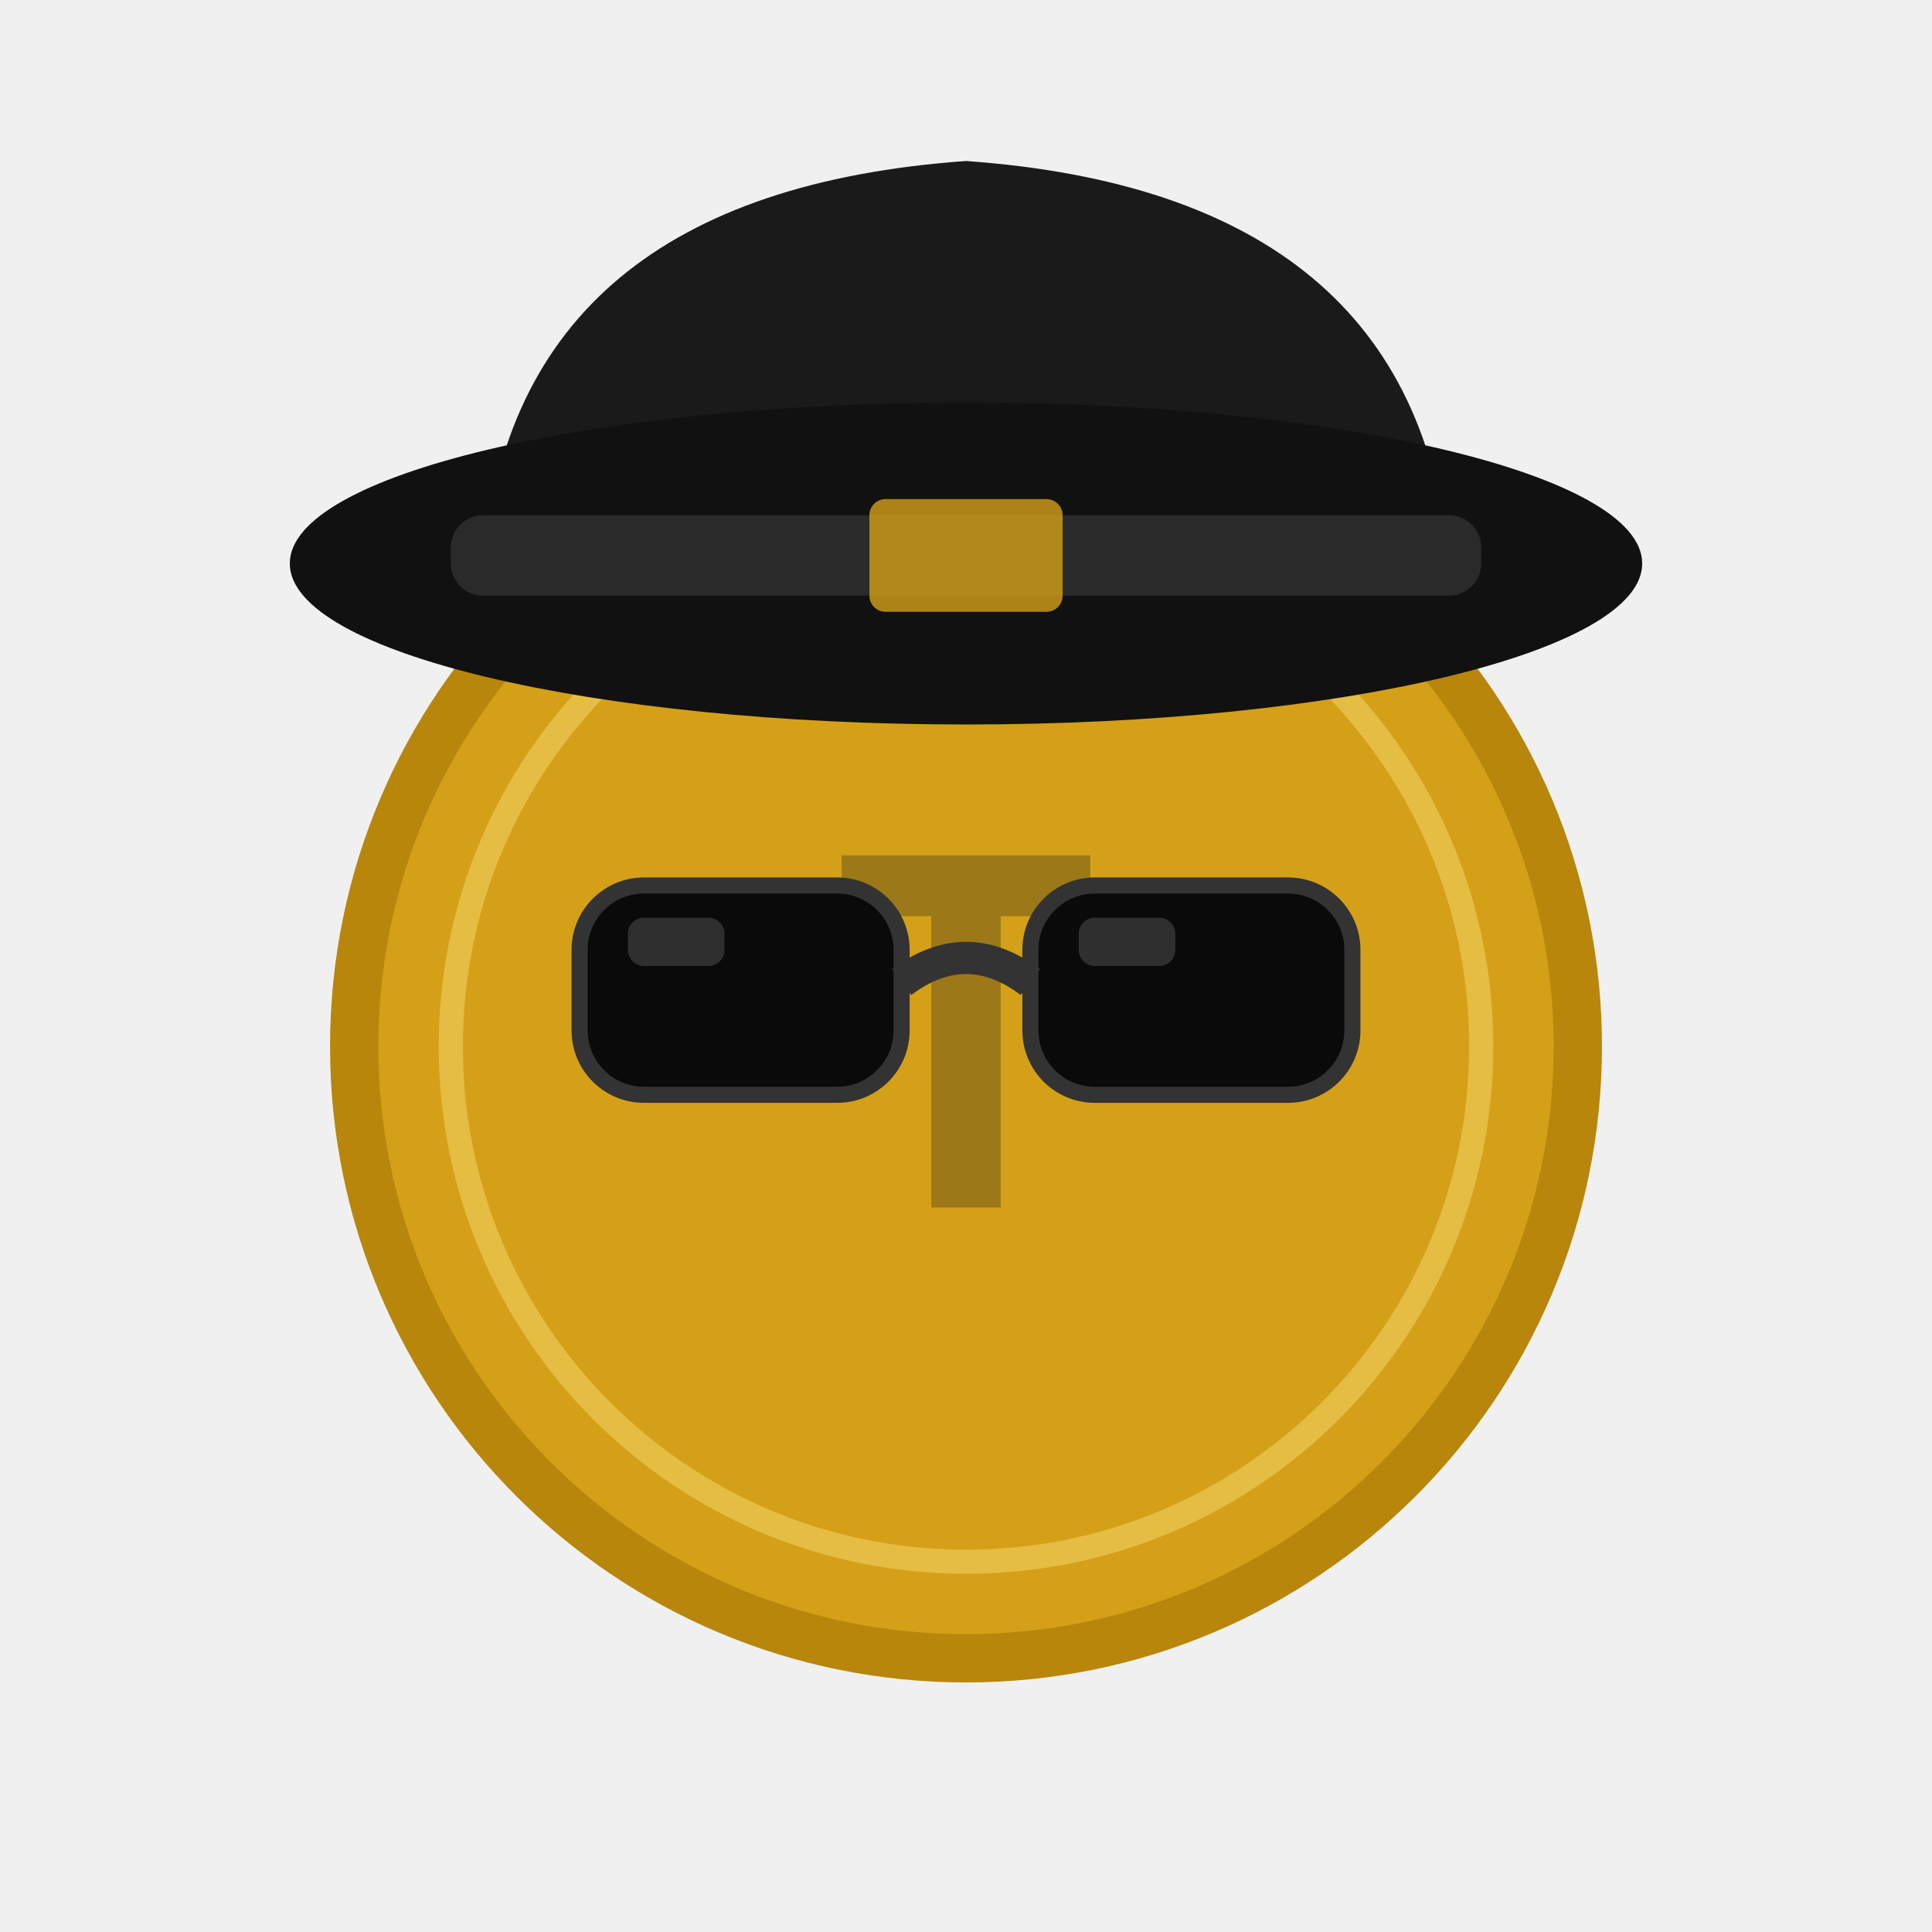
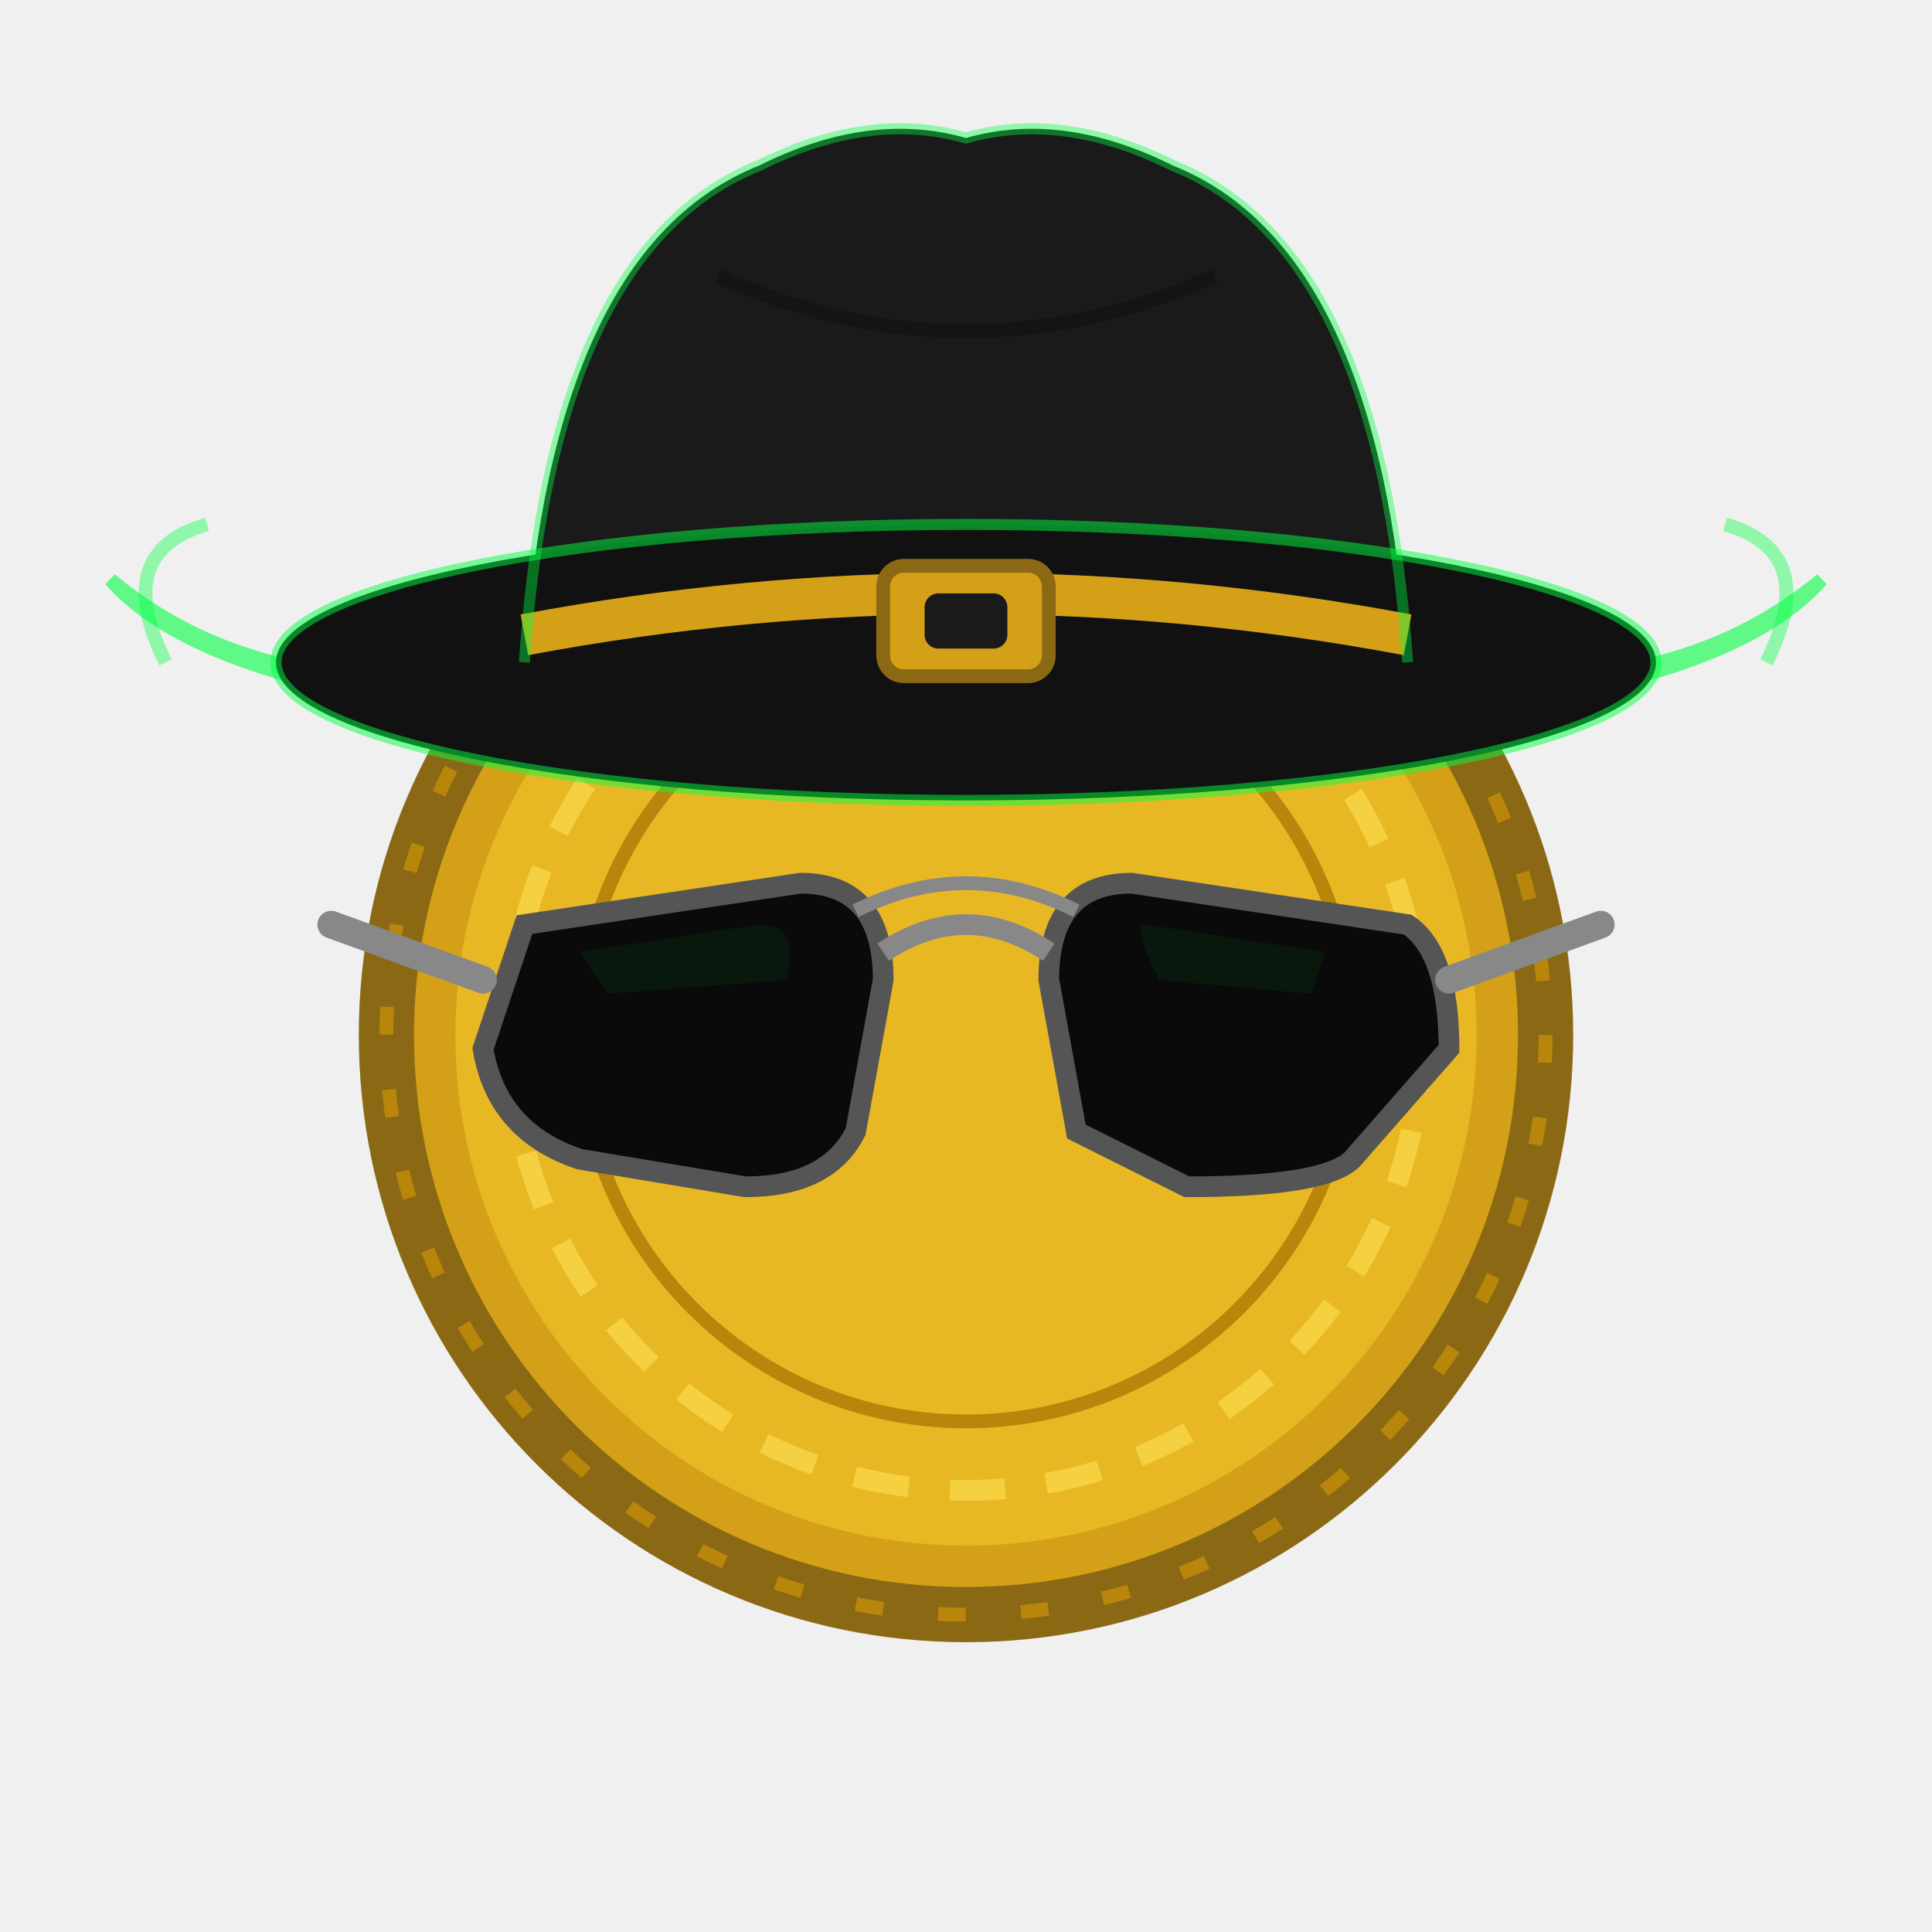
- <svg xmlns="http://www.w3.org/2000/svg" viewBox="0 0 120 120" fill="none">
-   <circle cx="60" cy="65" r="38" fill="#D4A017" stroke="#B8860B" stroke-width="3" />
-   <circle cx="60" cy="65" r="32" fill="none" stroke="#F0D060" stroke-width="1.5" opacity="0.6" />
-   <text x="60" y="75" text-anchor="middle" font-family="monospace" font-weight="bold" font-size="30" fill="#1a1a1a" opacity="0.3">T</text>
-   <ellipse cx="60" cy="35" rx="35" ry="8" fill="#111111" />
-   <path d="M30 35 Q32 12 60 10 Q88 12 90 35" fill="#1a1a1a" />
-   <ellipse cx="60" cy="35" rx="42" ry="10" fill="#111111" />
-   <rect x="28" y="32" width="64" height="5" rx="2" fill="#2a2a2a" />
-   <rect x="54" y="31" width="12" height="7" rx="1" fill="#D4A017" opacity="0.8" />
-   <rect x="36" y="55" width="20" height="13" rx="4" fill="#0a0a0a" stroke="#333" stroke-width="1" />
-   <rect x="64" y="55" width="20" height="13" rx="4" fill="#0a0a0a" stroke="#333" stroke-width="1" />
-   <path d="M56 61 Q60 58 64 61" stroke="#333" stroke-width="2" fill="none" />
-   <rect x="39" y="57" width="6" height="3" rx="1" fill="white" opacity="0.15" />
-   <rect x="67" y="57" width="6" height="3" rx="1" fill="white" opacity="0.15" />
+ <svg xmlns="http://www.w3.org/2000/svg" viewBox="0 0 140 140" fill="none">
+   <circle cx="70" cy="75" r="42" fill="#D4A017" stroke="#8B6914" stroke-width="4" />
+   <circle cx="70" cy="75" r="38" fill="#E8B824" stroke="#D4A017" stroke-width="2" />
+   <circle cx="70" cy="75" r="33" fill="none" stroke="#F5D040" stroke-width="1.5" stroke-dasharray="4 3" />
+   <circle cx="70" cy="75" r="28" fill="none" stroke="#B8860B" stroke-width="1" />
+   <circle cx="70" cy="75" r="42" fill="none" stroke="#B8860B" stroke-width="1" stroke-dasharray="2 4" />
+   <path d="M8 42 Q20 52 40 48 Q55 45 70 40 Q85 45 100 48 Q120 52 132 42 Q125 50 100 52 Q85 50 70 48 Q55 50 40 52 Q15 50 8 42Z" fill="#111111" stroke="#00ff41" stroke-width="1" opacity="0.6" />
+   <path d="M38 48 Q40 18 55 12 Q63 8 70 10 Q77 8 85 12 Q100 18 102 48" fill="#1a1a1a" />
+   <ellipse cx="70" cy="48" rx="50" ry="10" fill="#111111" />
+   <ellipse cx="70" cy="48" rx="50" ry="10" fill="none" stroke="#00ff41" stroke-width="0.8" opacity="0.5" />
+   <path d="M12 48 Q8 40 15 38" stroke="#00ff41" stroke-width="1" fill="none" opacity="0.4" />
+   <path d="M128 48 Q132 40 125 38" stroke="#00ff41" stroke-width="1" fill="none" opacity="0.4" />
+   <path d="M38 46 Q70 40 102 46" stroke="#D4A017" stroke-width="3" fill="none" />
+   <rect x="64" y="41" width="12" height="8" rx="1.5" fill="#D4A017" stroke="#8B6914" stroke-width="1" />
+   <rect x="67" y="43" width="6" height="4" rx="1" fill="#1a1a1a" />
+   <path d="M52 20 Q70 28 88 20" stroke="#0d0d0d" stroke-width="1" fill="none" opacity="0.5" />
+   <path d="M38 48 Q40 18 55 12 Q63 8 70 10 Q77 8 85 12 Q100 18 102 48" fill="none" stroke="#00ff41" stroke-width="0.8" opacity="0.4" />
+   <path d="M38 67 L58 64 Q64 64 64 71 L62 82 Q60 86 54 86 L42 84 Q36 82 35 76 Z" fill="#0a0a0a" stroke="#555" stroke-width="1.5" />
+   <path d="M76 71 Q76 64 82 64 L102 67 Q105 69 105 76 L98 84 Q96 86 86 86 L78 82 Z" fill="#0a0a0a" stroke="#555" stroke-width="1.5" />
+   <path d="M64 69 Q70 65 76 69" stroke="#888" stroke-width="1.5" fill="none" />
+   <path d="M62 66 Q70 62 78 66" stroke="#888" stroke-width="1" fill="none" />
+   <path d="M42 69 L55 67 Q58 67 57 71 L44 72 Z" fill="#00ff41" opacity="0.06" />
+   <path d="M83 67 L96 69 L95 72 L84 71 Q82 67 83 67 Z" fill="#00ff41" opacity="0.06" />
+   <line x1="35" y1="71" x2="24" y2="67" stroke="#888" stroke-width="2" stroke-linecap="round" />
+   <line x1="105" y1="71" x2="116" y2="67" stroke="#888" stroke-width="2" stroke-linecap="round" />
</svg>
